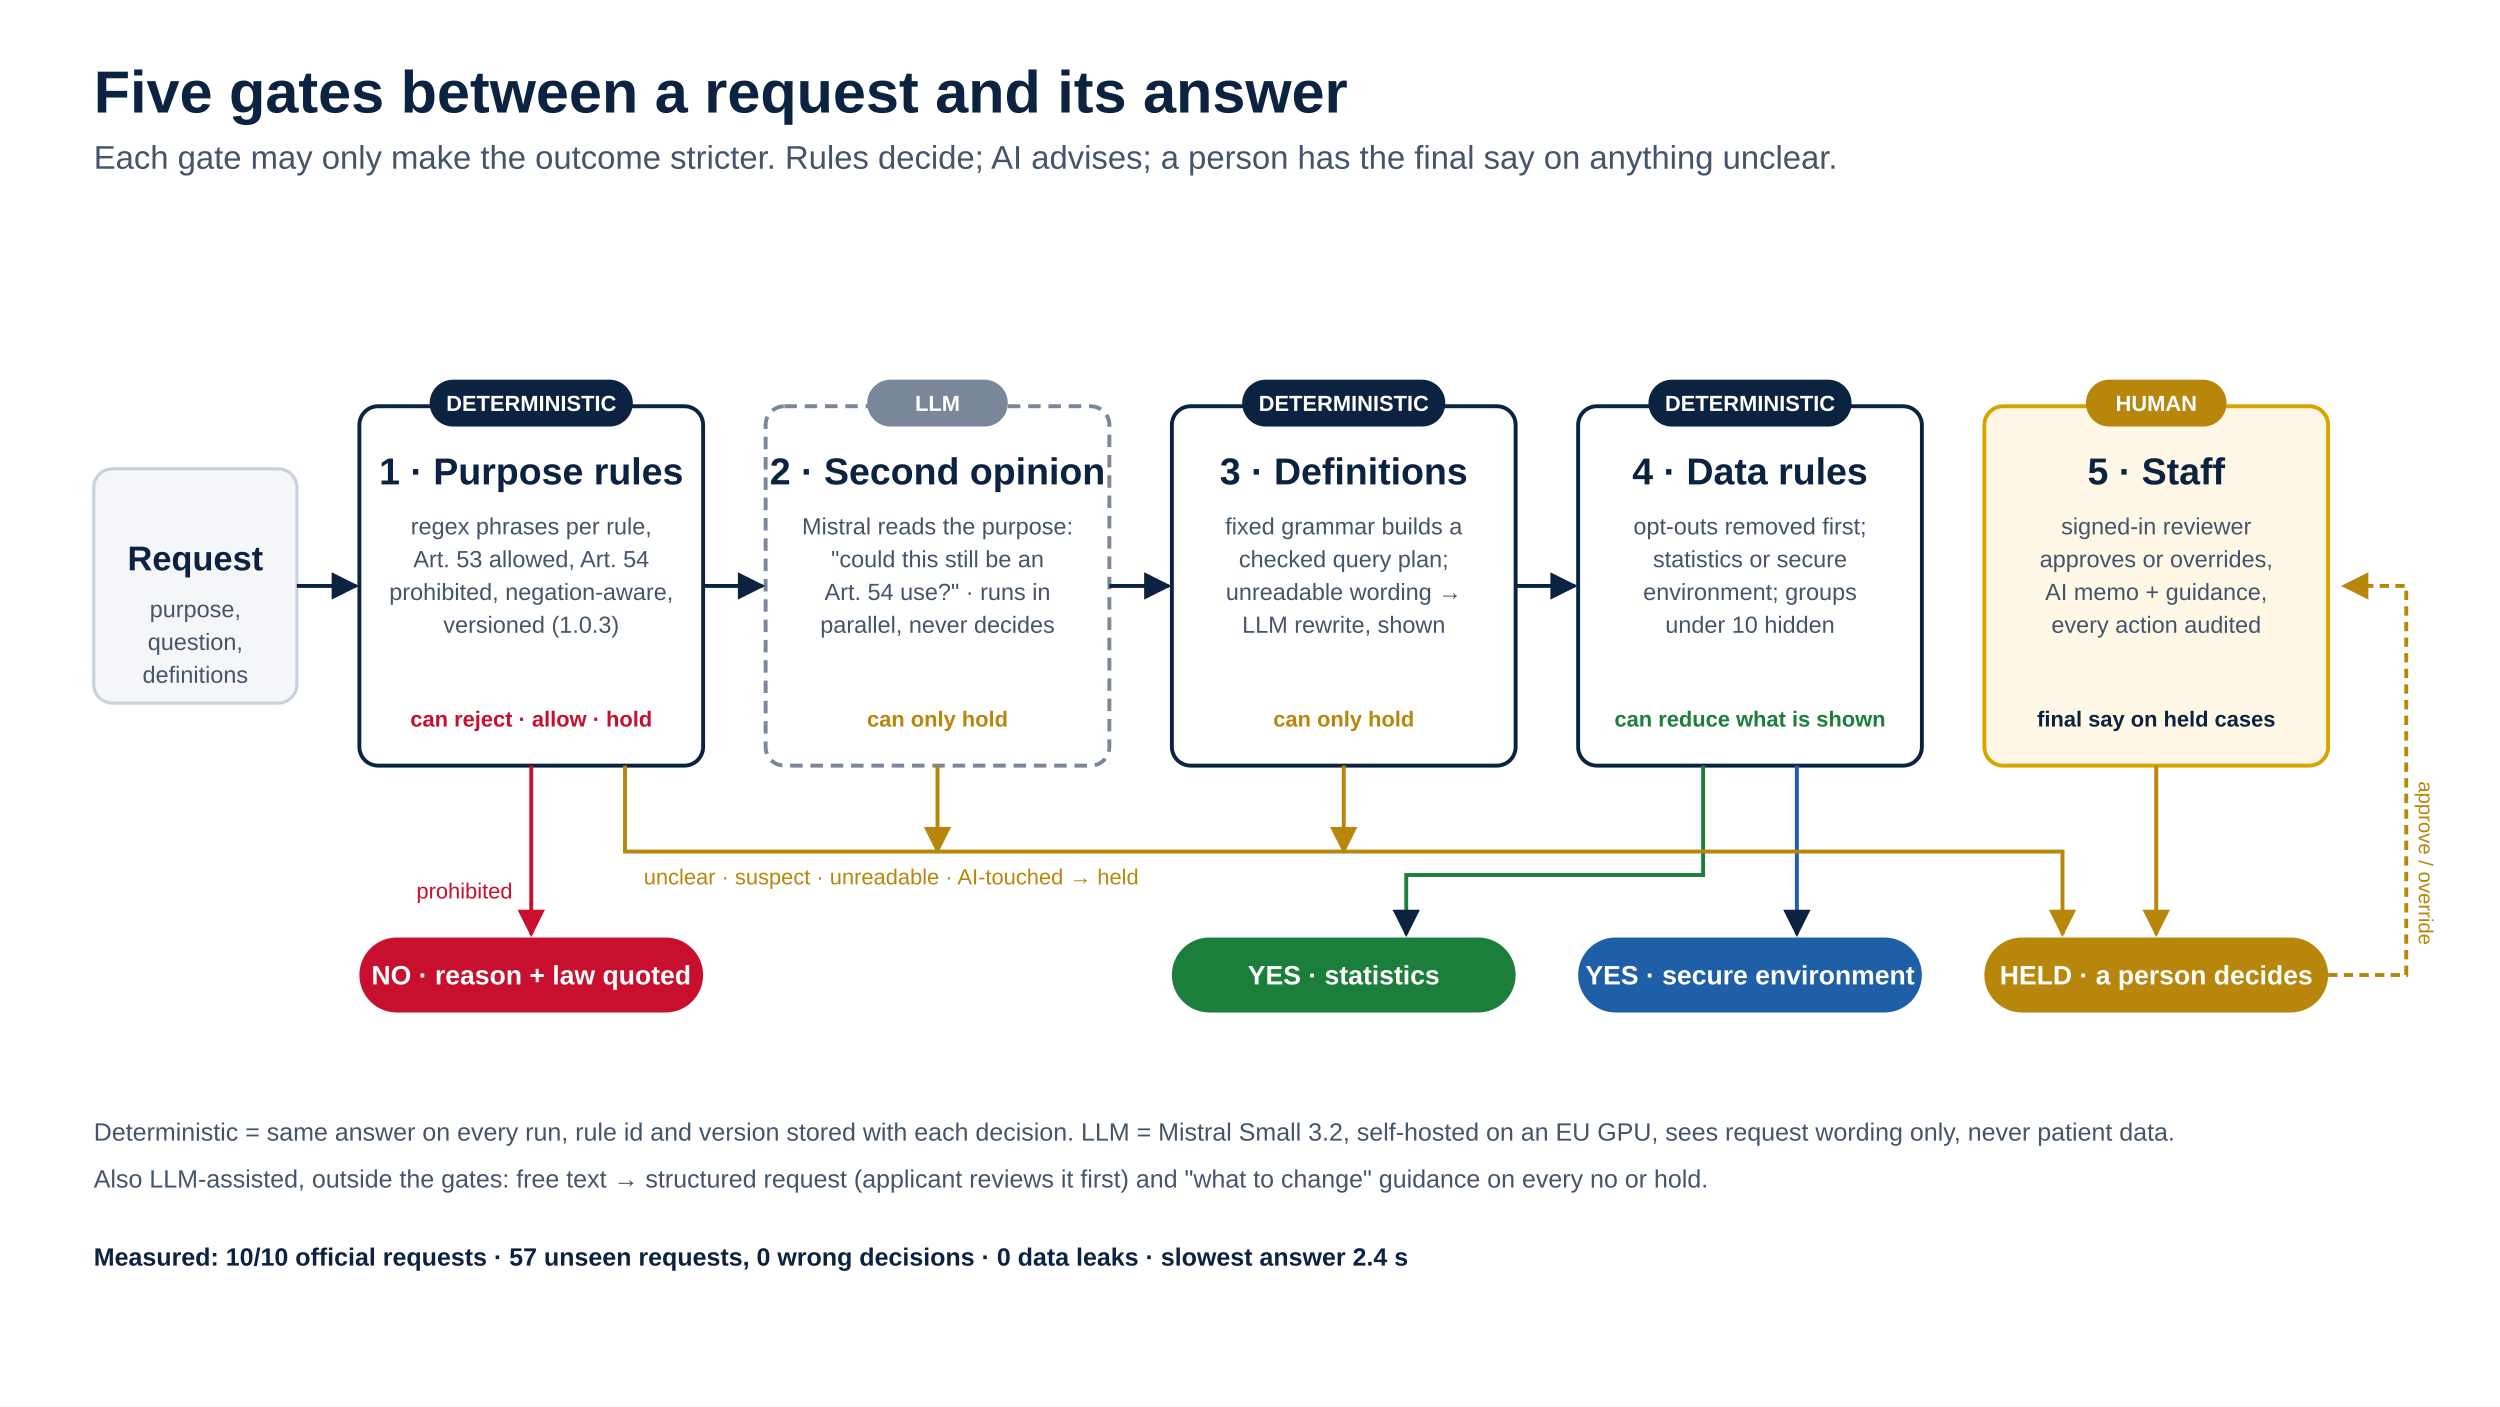
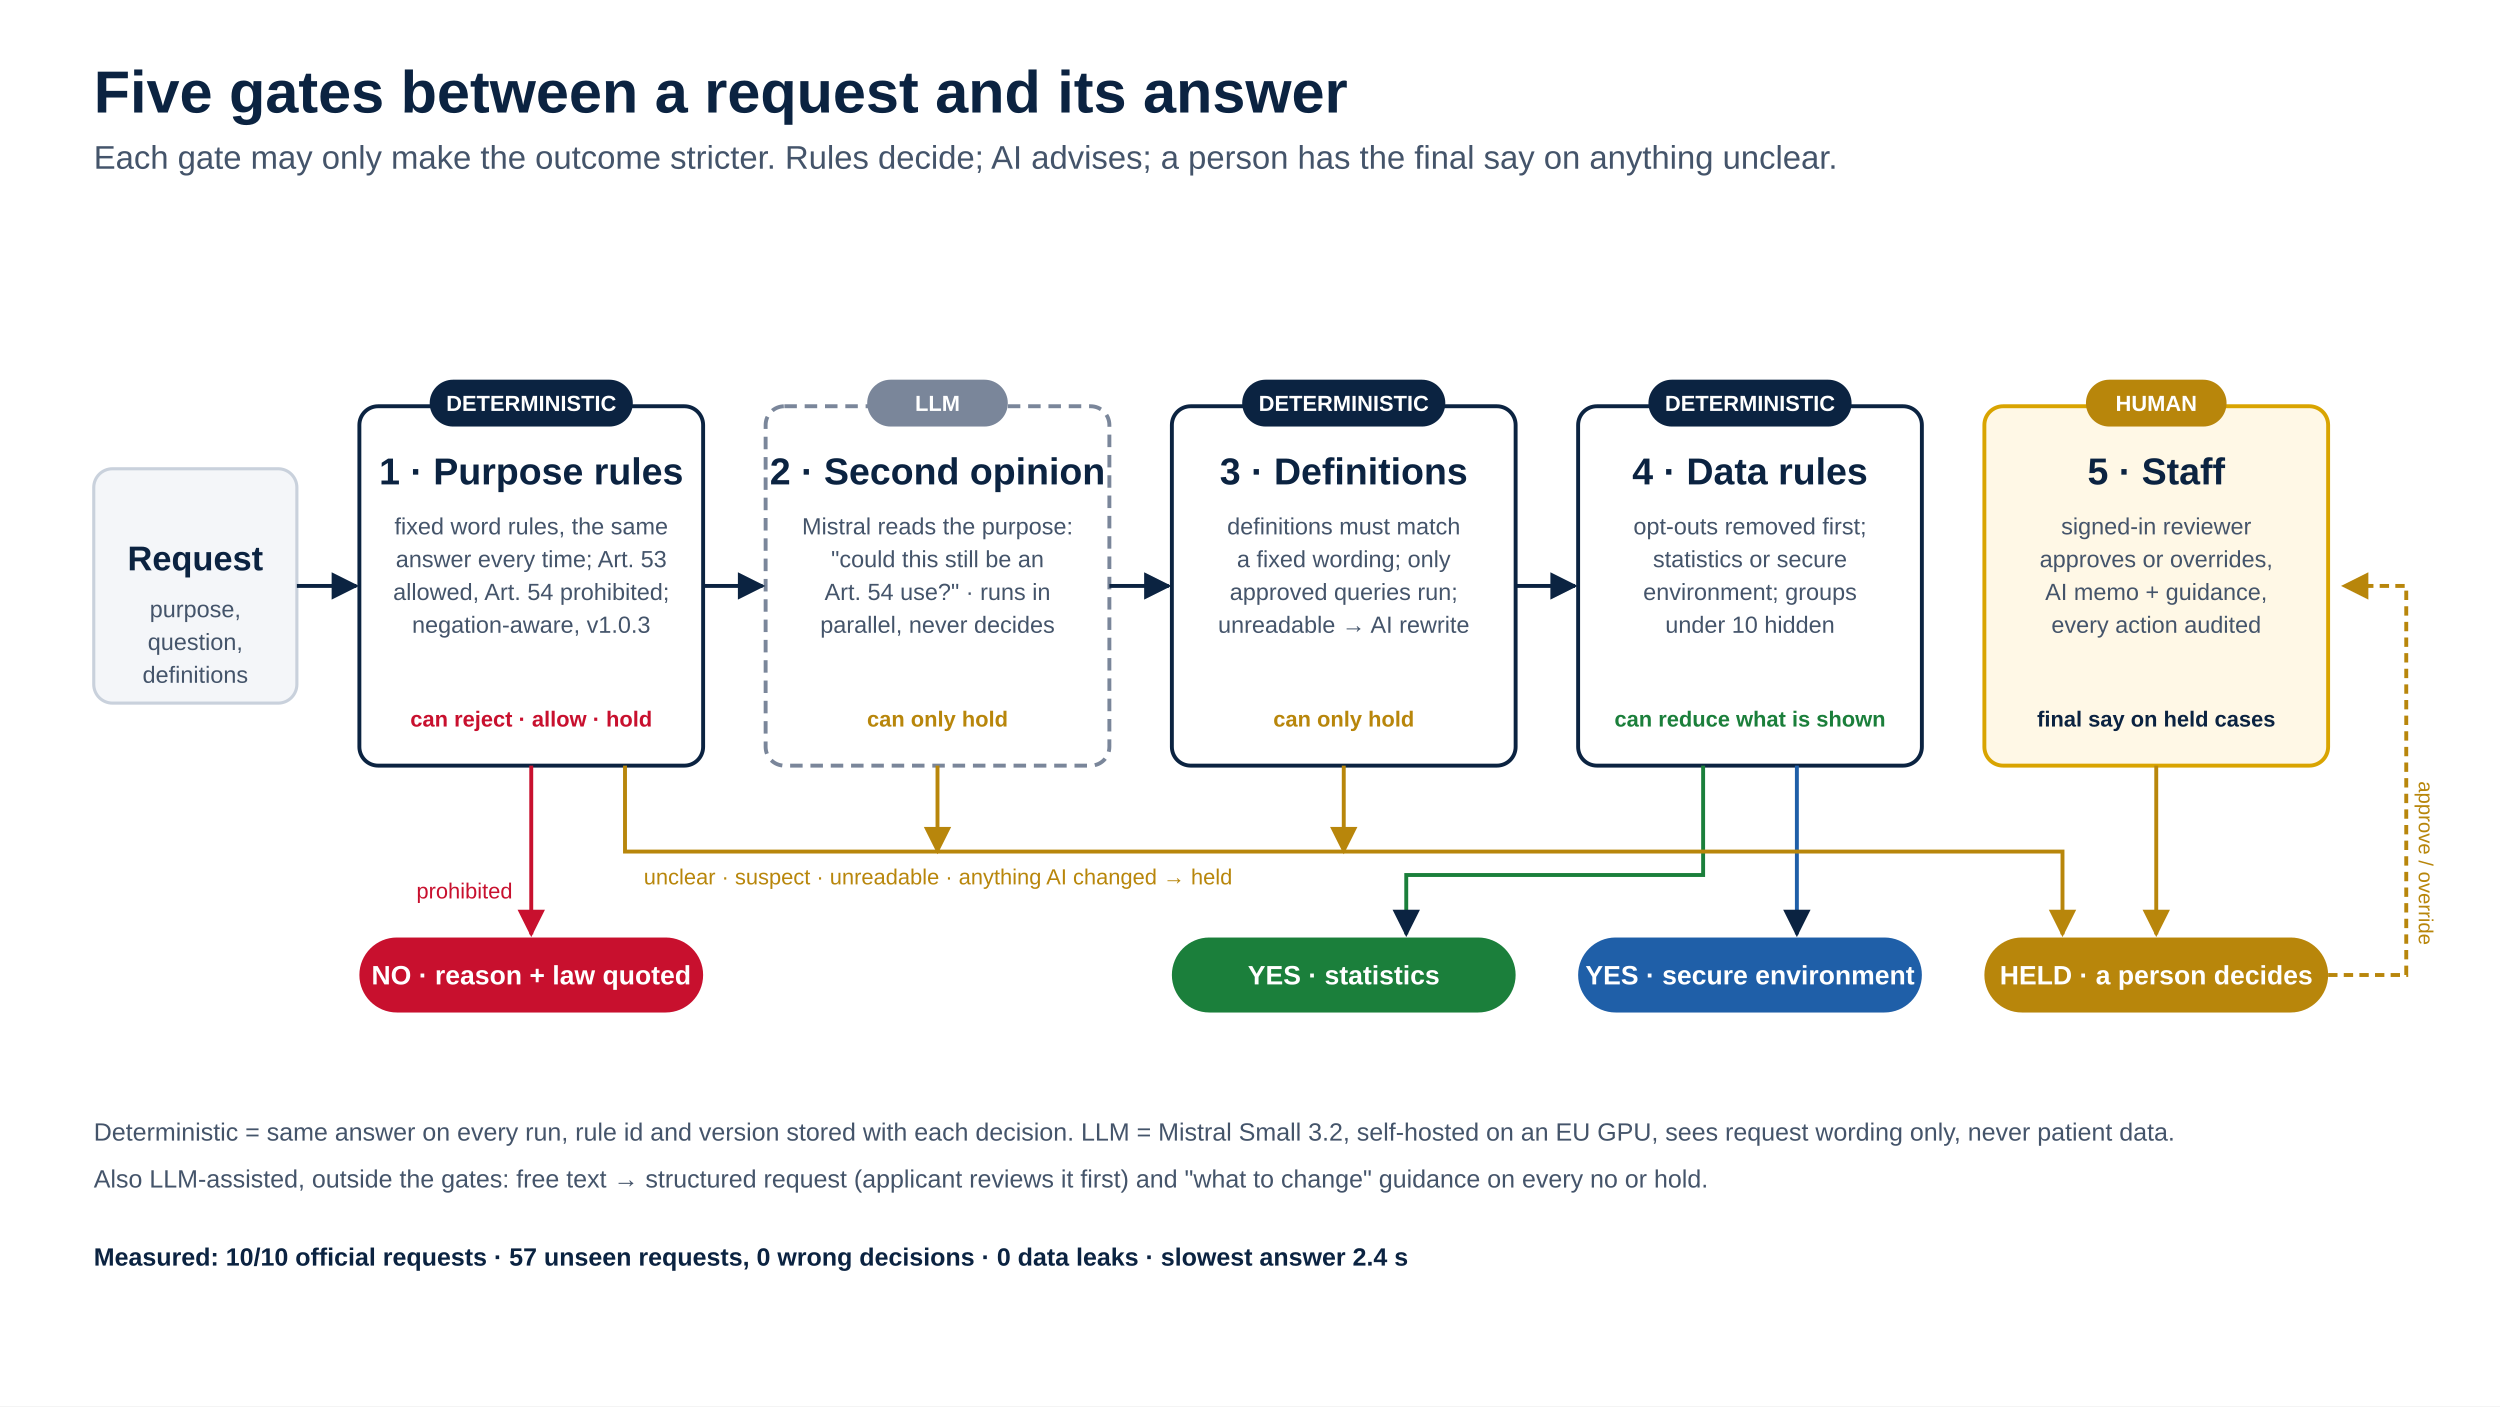
<svg xmlns="http://www.w3.org/2000/svg" viewBox="0 0 1600 900" width="1600" height="900" font-family="Segoe UI, Arial, sans-serif">
  <defs>
    <marker id="a" viewBox="0 0 10 10" refX="9" refY="5" markerWidth="7" markerHeight="7" orient="auto-start-reverse">
      <path d="M0,0 L10,5 L0,10 z" fill="#0b2341" />
    </marker>
    <marker id="ar" viewBox="0 0 10 10" refX="9" refY="5" markerWidth="7" markerHeight="7" orient="auto-start-reverse">
      <path d="M0,0 L10,5 L0,10 z" fill="#c8102e" />
    </marker>
    <marker id="ay" viewBox="0 0 10 10" refX="9" refY="5" markerWidth="7" markerHeight="7" orient="auto-start-reverse">
      <path d="M0,0 L10,5 L0,10 z" fill="#b8860b" />
    </marker>
  </defs>
  <rect width="1600" height="900" fill="#ffffff" />
  <text x="60" y="72" font-size="38" font-weight="700" fill="#0b2341">Five gates between a request and its answer</text>
  <text x="60" y="108" font-size="21" fill="#44546a">Each gate may only make the outcome stricter. Rules decide; AI advises; a person has the final say on anything unclear.</text>
  <rect x="60" y="300" width="130" height="150" rx="12" fill="#f4f6f9" stroke="#c9d1dc" stroke-width="2" />
  <text x="125" y="365" font-size="22" font-weight="700" fill="#0b2341" text-anchor="middle">Request</text>
  <text x="125" y="395" font-size="15" fill="#44546a" text-anchor="middle">purpose,</text>
  <text x="125" y="416" font-size="15" fill="#44546a" text-anchor="middle">question,</text>
  <text x="125" y="437" font-size="15" fill="#44546a" text-anchor="middle">definitions</text>
  <g stroke-width="2.5">
    <rect x="230" y="260" width="220" height="230" rx="12" fill="#ffffff" stroke="#0b2341" />
    <rect x="490" y="260" width="220" height="230" rx="12" fill="#ffffff" stroke="#7a869a" stroke-dasharray="8 5" />
    <rect x="750" y="260" width="220" height="230" rx="12" fill="#ffffff" stroke="#0b2341" />
    <rect x="1010" y="260" width="220" height="230" rx="12" fill="#ffffff" stroke="#0b2341" />
    <rect x="1270" y="260" width="220" height="230" rx="12" fill="#fff8e6" stroke="#d9a400" />
  </g>
  <g font-size="14" font-weight="700" text-anchor="middle">
    <rect x="275" y="243" width="130" height="30" rx="15" fill="#0b2341" />
    <text x="340" y="263" fill="#fff">DETERMINISTIC</text>
    <rect x="555" y="243" width="90" height="30" rx="15" fill="#7a869a" />
    <text x="600" y="263" fill="#fff">LLM</text>
    <rect x="795" y="243" width="130" height="30" rx="15" fill="#0b2341" />
    <text x="860" y="263" fill="#fff">DETERMINISTIC</text>
    <rect x="1055" y="243" width="130" height="30" rx="15" fill="#0b2341" />
    <text x="1120" y="263" fill="#fff">DETERMINISTIC</text>
    <rect x="1335" y="243" width="90" height="30" rx="15" fill="#b8860b" />
    <text x="1380" y="263" fill="#fff">HUMAN</text>
  </g>
  <g font-size="24" font-weight="700" fill="#0b2341" text-anchor="middle">
    <text x="340" y="310">1 · Purpose rules</text>
    <text x="600" y="310">2 · Second opinion</text>
    <text x="860" y="310">3 · Definitions</text>
    <text x="1120" y="310">4 · Data rules</text>
    <text x="1380" y="310">5 · Staff</text>
  </g>
  <g font-size="15" fill="#44546a" text-anchor="middle">
-     <text x="340" y="342">regex phrases per rule,</text>
-     <text x="340" y="363">Art. 53 allowed, Art. 54</text>
-     <text x="340" y="384">prohibited, negation-aware,</text>
-     <text x="340" y="405">versioned (1.0.3)</text>
+     <text x="340" y="342">fixed word rules, the same</text>
+     <text x="340" y="363">answer every time; Art. 53</text>
+     <text x="340" y="384">allowed, Art. 54 prohibited;</text>
+     <text x="340" y="405">negation-aware, v1.0.3</text>
    <text x="600" y="342">Mistral reads the purpose:</text>
    <text x="600" y="363">"could this still be an</text>
    <text x="600" y="384">Art. 54 use?" · runs in</text>
    <text x="600" y="405">parallel, never decides</text>
-     <text x="860" y="342">fixed grammar builds a</text>
-     <text x="860" y="363">checked query plan;</text>
-     <text x="860" y="384">unreadable wording →</text>
-     <text x="860" y="405">LLM rewrite, shown</text>
+     <text x="860" y="342">definitions must match</text>
+     <text x="860" y="363">a fixed wording; only</text>
+     <text x="860" y="384">approved queries run;</text>
+     <text x="860" y="405">unreadable → AI rewrite</text>
    <text x="1120" y="342">opt-outs removed first;</text>
    <text x="1120" y="363">statistics or secure</text>
    <text x="1120" y="384">environment; groups</text>
    <text x="1120" y="405">under 10 hidden</text>
    <text x="1380" y="342">signed-in reviewer</text>
    <text x="1380" y="363">approves or overrides,</text>
    <text x="1380" y="384">AI memo + guidance,</text>
    <text x="1380" y="405">every action audited</text>
  </g>
  <g font-size="14" font-weight="700" text-anchor="middle">
    <text x="340" y="465" fill="#c8102e">can reject · allow · hold</text>
    <text x="600" y="465" fill="#b8860b">can only hold</text>
    <text x="860" y="465" fill="#b8860b">can only hold</text>
    <text x="1120" y="465" fill="#1b7f3b">can reduce what is shown</text>
    <text x="1380" y="465" fill="#0b2341">final say on held cases</text>
  </g>
  <g stroke="#0b2341" stroke-width="2.5" marker-end="url(#a)">
    <line x1="190" y1="375" x2="228" y2="375" />
    <line x1="450" y1="375" x2="488" y2="375" />
    <line x1="710" y1="375" x2="748" y2="375" />
    <line x1="970" y1="375" x2="1008" y2="375" />
  </g>
  <g font-size="17" font-weight="700" fill="#ffffff" text-anchor="middle">
    <rect x="230" y="600" width="220" height="48" rx="24" fill="#c8102e" />
    <text x="340" y="630">NO · reason + law quoted</text>
    <rect x="750" y="600" width="220" height="48" rx="24" fill="#1b7f3b" />
    <text x="860" y="630">YES · statistics</text>
    <rect x="1010" y="600" width="220" height="48" rx="24" fill="#1f5fa8" />
    <text x="1120" y="630">YES · secure environment</text>
    <rect x="1270" y="600" width="220" height="48" rx="24" fill="#b8860b" />
    <text x="1380" y="630">HELD · a person decides</text>
  </g>
  <line x1="340" y1="490" x2="340" y2="598" stroke="#c8102e" stroke-width="2.5" marker-end="url(#ar)" />
  <text x="328" y="575" font-size="14" fill="#c8102e" text-anchor="end">prohibited</text>
  <path d="M1090,490 V560 H900 V598" fill="none" stroke="#1b7f3b" stroke-width="2.5" marker-end="url(#a)" />
  <line x1="1150" y1="490" x2="1150" y2="598" stroke="#1f5fa8" stroke-width="2.5" marker-end="url(#a)" />
  <g stroke="#b8860b" stroke-width="2.5" fill="none" marker-end="url(#ay)">
    <path d="M400,490 V545 H1320 V598" />
    <path d="M600,490 V545" />
    <path d="M860,490 V545" />
  </g>
-   <text x="412" y="566" font-size="14" fill="#b8860b">unclear · suspect · unreadable · AI-touched → held</text>
+   <text x="412" y="566" font-size="14" fill="#b8860b">unclear · suspect · unreadable · anything AI changed → held</text>
  <path d="M1380,490 V598" fill="none" stroke="#b8860b" stroke-width="2.5" marker-end="url(#ay)" />
  <path d="M1490,624 H1540 V375 H1500" fill="none" stroke="#b8860b" stroke-width="2.5" stroke-dasharray="6 4" marker-end="url(#ay)" />
  <text x="1548" y="500" font-size="13" fill="#b8860b" transform="rotate(90 1548 500)">approve / override</text>
  <text x="60" y="730" font-size="16" fill="#44546a">Deterministic = same answer on every run, rule id and version stored with each decision. LLM = Mistral Small 3.2, self-hosted on an EU GPU, sees request wording only, never patient data.</text>
  <text x="60" y="760" font-size="16" fill="#44546a">Also LLM-assisted, outside the gates: free text → structured request (applicant reviews it first) and "what to change" guidance on every no or hold.</text>
  <text x="60" y="810" font-size="16" font-weight="700" fill="#0b2341">Measured: 10/10 official requests · 57 unseen requests, 0 wrong decisions · 0 data leaks · slowest answer 2.4 s</text>
</svg>
